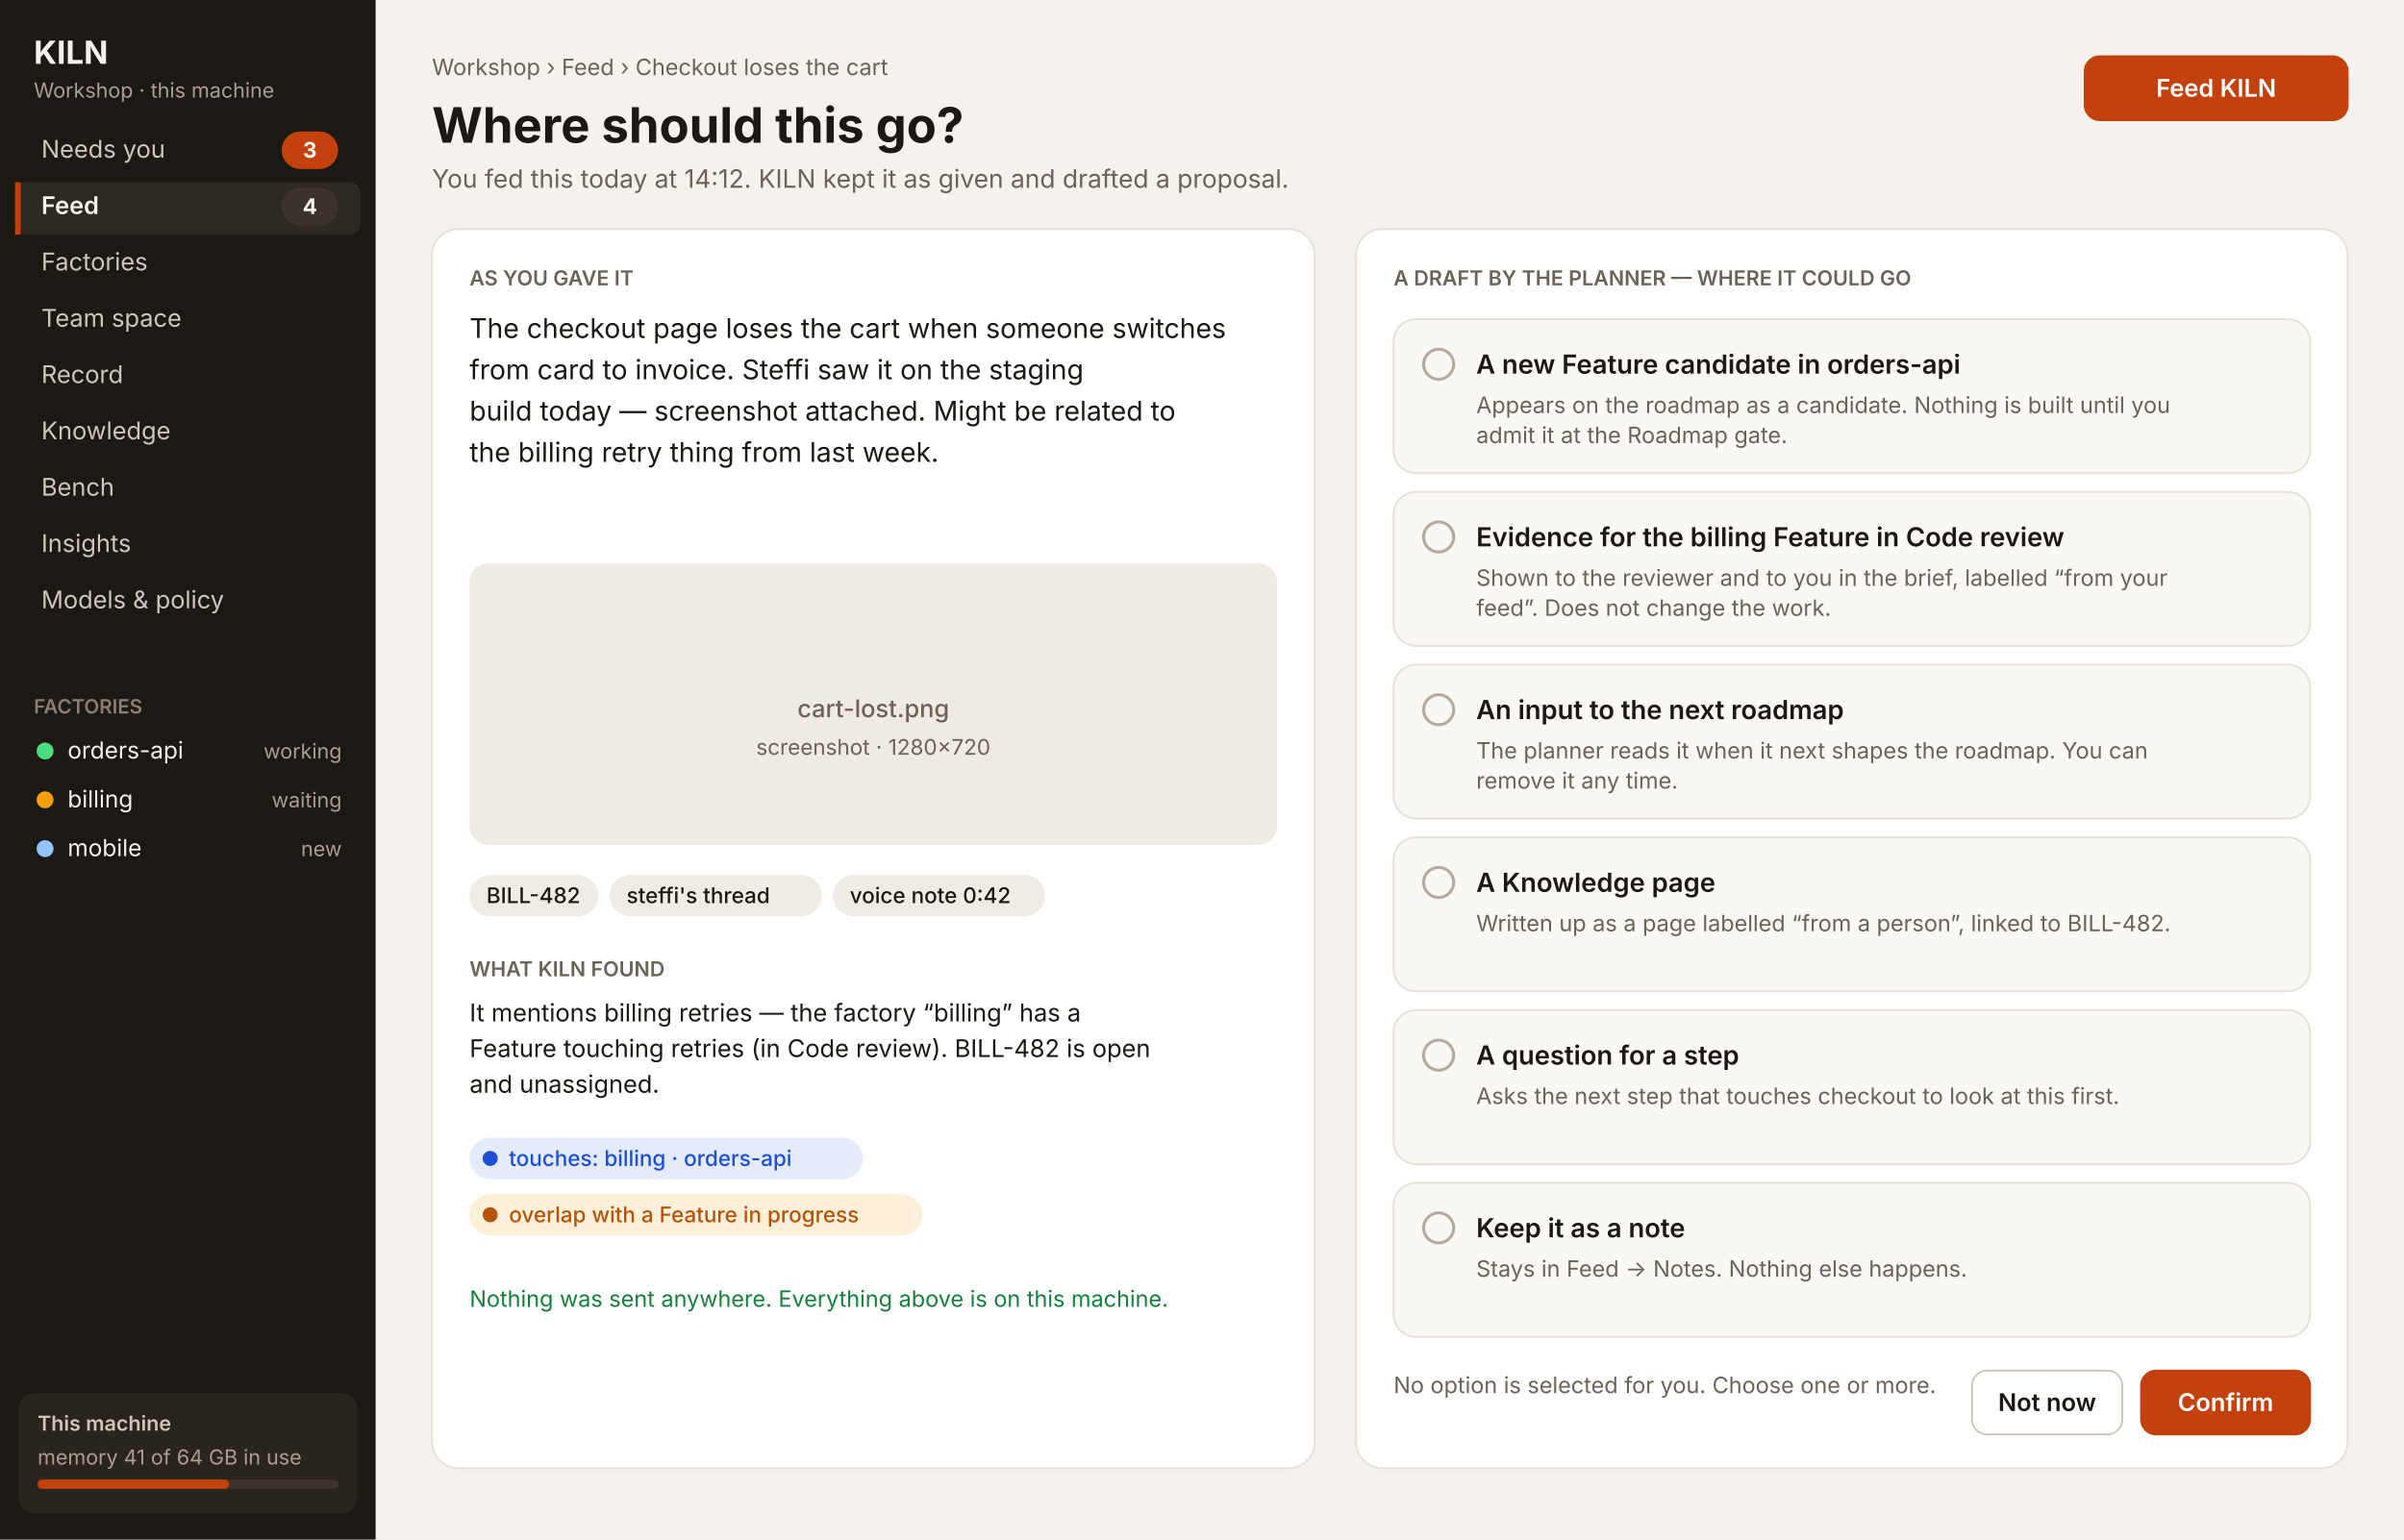
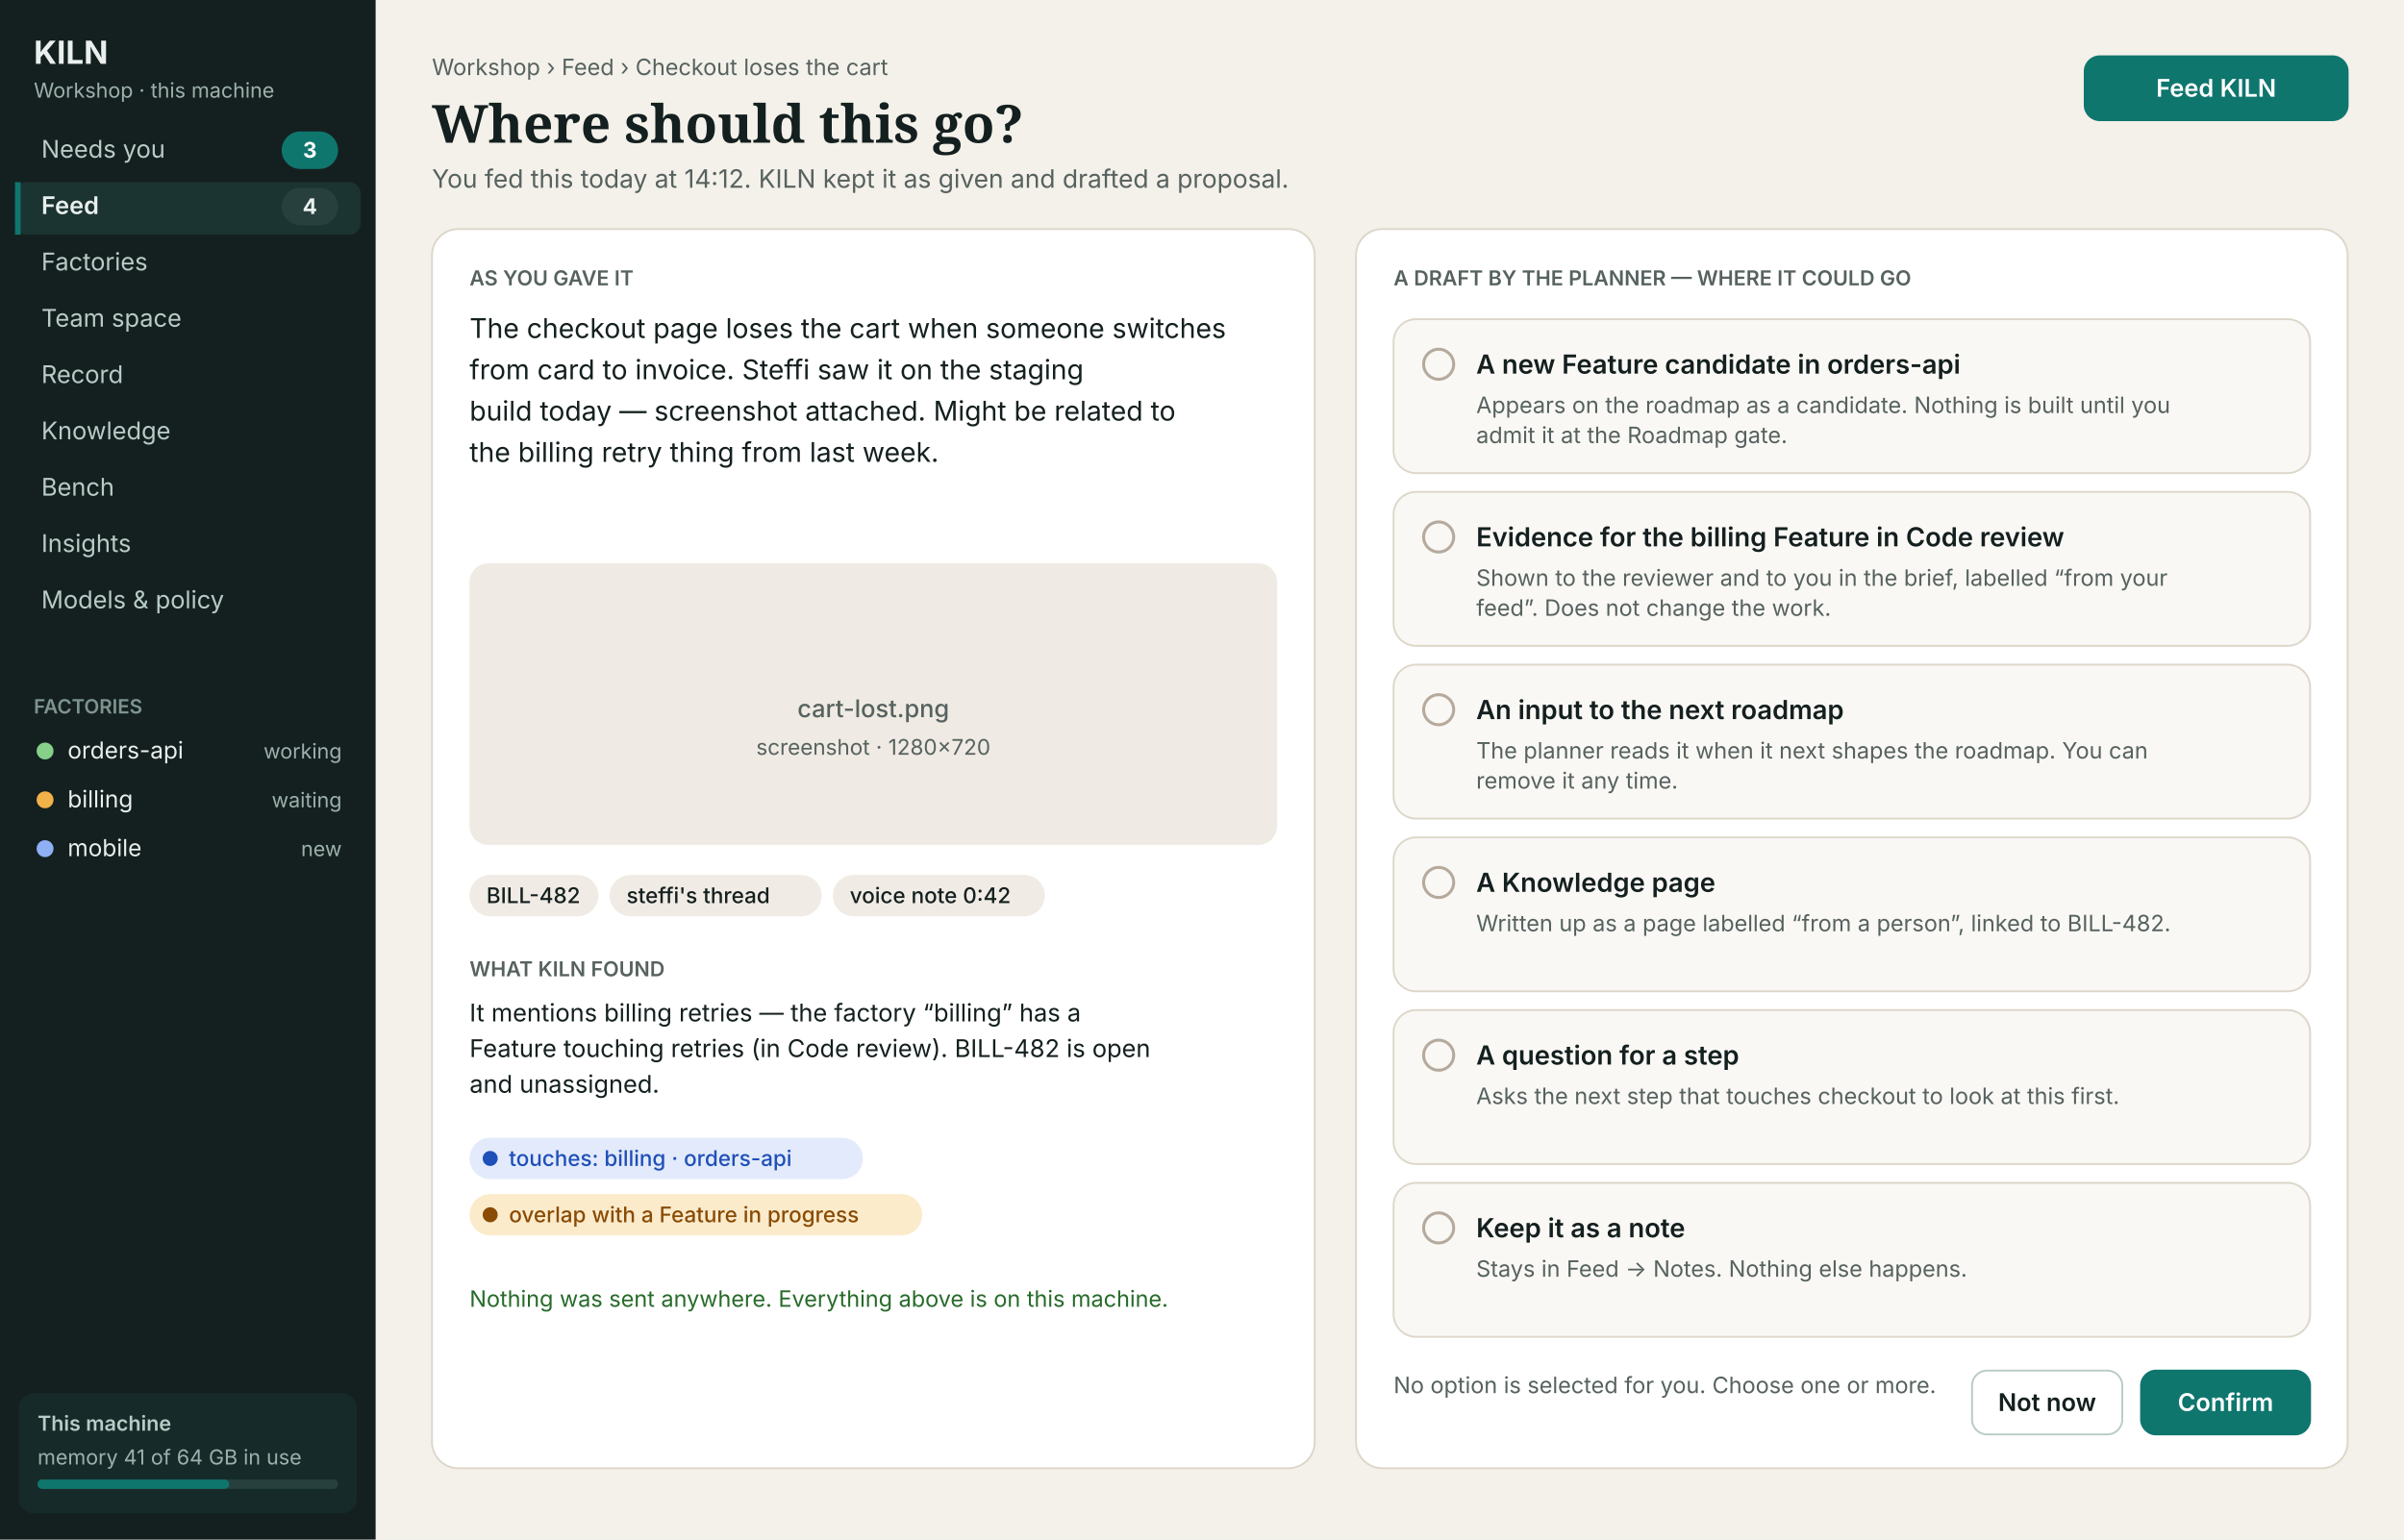
- <svg xmlns="http://www.w3.org/2000/svg" viewBox="0 0 1280 820" font-family="Inter, Helvetica, Arial, sans-serif" role="img" aria-labelledby="t d">
-   <rect width="1280" height="820" fill="#F5F2EE" />
-   <rect x="0" y="0" width="200" height="820" fill="#1C1814" />
-   <text x="18" y="34" font-size="17" font-weight="700" fill="#F5F2EE" text-anchor="start">KILN</text>
-   <text x="18" y="52" font-size="11" font-weight="400" fill="#A99E92" text-anchor="start">Workshop · this machine</text>
-   <text x="22" y="84" font-size="13" font-weight="400" fill="#CFC6BA" text-anchor="start">Needs you</text>
-   <rect x="150" y="70" width="30" height="20" rx="10" fill="#C2410C" stroke="none" stroke-width="0" />
+ <svg xmlns="http://www.w3.org/2000/svg" viewBox="0 0 1280 820" font-family="Inter, system-ui, Helvetica, Arial, sans-serif" role="img" aria-labelledby="t d">
+   <rect width="1280" height="820" fill="#F4F1EA" />
+   <rect x="0" y="0" width="200" height="820" fill="#14201F" />
+   <text x="18" y="34" font-size="17" font-weight="700" fill="#E9EFEC" text-anchor="start">KILN</text>
+   <text x="18" y="52" font-size="11" font-weight="400" fill="#9DB1AC" text-anchor="start">Workshop · this machine</text>
+   <text x="22" y="84" font-size="13" font-weight="400" fill="#B9CBC6" text-anchor="start">Needs you</text>
+   <rect x="150" y="70" width="30" height="20" rx="10" fill="#0F766E" stroke="none" stroke-width="0" />
  <text x="165" y="84" font-size="11.5" font-weight="700" fill="#FFFFFF" text-anchor="middle">3</text>
-   <rect x="8" y="97" width="184" height="28" rx="6" fill="#2E2822" />
-   <rect x="8" y="97" width="3" height="28" fill="#C2410C" />
-   <text x="22" y="114" font-size="13" font-weight="600" fill="#F5F2EE" text-anchor="start">Feed</text>
-   <rect x="150" y="100" width="30" height="20" rx="10" fill="#3A332C" stroke="none" stroke-width="0" />
-   <text x="165" y="114" font-size="11.5" font-weight="700" fill="#F5F2EE" text-anchor="middle">4</text>
-   <text x="22" y="144" font-size="13" font-weight="400" fill="#CFC6BA" text-anchor="start">Factories</text>
-   <text x="22" y="174" font-size="13" font-weight="400" fill="#CFC6BA" text-anchor="start">Team space</text>
-   <text x="22" y="204" font-size="13" font-weight="400" fill="#CFC6BA" text-anchor="start">Record</text>
-   <text x="22" y="234" font-size="13" font-weight="400" fill="#CFC6BA" text-anchor="start">Knowledge</text>
-   <text x="22" y="264" font-size="13" font-weight="400" fill="#CFC6BA" text-anchor="start">Bench</text>
-   <text x="22" y="294" font-size="13" font-weight="400" fill="#CFC6BA" text-anchor="start">Insights</text>
-   <text x="22" y="324" font-size="13" font-weight="400" fill="#CFC6BA" text-anchor="start">Models &amp; policy</text>
-   <text x="18" y="380" font-size="10.5" font-weight="600" fill="#8A7F73" text-anchor="start">FACTORIES</text>
-   <circle cx="24" cy="400" r="4.5" fill="#4ADE80" />
-   <text x="36" y="404" font-size="12.5" font-weight="400" fill="#F5F2EE" text-anchor="start">orders-api</text>
-   <text x="182" y="404" font-size="11" font-weight="400" fill="#A99E92" text-anchor="end">working</text>
-   <circle cx="24" cy="426" r="4.5" fill="#F59E0B" />
-   <text x="36" y="430" font-size="12.5" font-weight="400" fill="#F5F2EE" text-anchor="start">billing</text>
-   <text x="182" y="430" font-size="11" font-weight="400" fill="#A99E92" text-anchor="end">waiting</text>
-   <circle cx="24" cy="452" r="4.5" fill="#93C5FD" />
-   <text x="36" y="456" font-size="12.5" font-weight="400" fill="#F5F2EE" text-anchor="start">mobile</text>
-   <text x="182" y="456" font-size="11" font-weight="400" fill="#A99E92" text-anchor="end">new</text>
-   <rect x="10" y="742" width="180" height="64" rx="8" fill="#2A241F" stroke="none" stroke-width="0" />
-   <text x="20" y="762" font-size="11" font-weight="600" fill="#CFC6BA" text-anchor="start">This machine</text>
-   <text x="20" y="780" font-size="11" font-weight="400" fill="#A99E92" text-anchor="start">memory 41 of 64 GB in use</text>
-   <rect x="20" y="788" width="160" height="5" rx="2.5" fill="#3A332C" />
-   <rect x="20" y="788" width="102" height="5" rx="2.5" fill="#C2410C" />
-   <text x="230" y="40" font-size="12" font-weight="400" fill="#6B6258" text-anchor="start">Workshop › Feed › Checkout loses the cart</text>
-   <text x="230" y="76" font-size="26" font-weight="700" fill="#1C1814" text-anchor="start">Where should this go?</text>
-   <text x="230" y="100" font-size="13.5" font-weight="400" fill="#6B6258" text-anchor="start">You fed this today at 14:12. KILN kept it as given and drafted a proposal.</text>
-   <rect x="1110" y="30" width="140" height="34" rx="8" fill="#C2410C" stroke="#C2410C" stroke-width="1" />
+   <rect x="8" y="97" width="184" height="28" rx="6" fill="#1B3331" />
+   <rect x="8" y="97" width="3" height="28" fill="#0F766E" />
+   <text x="22" y="114" font-size="13" font-weight="600" fill="#E9EFEC" text-anchor="start">Feed</text>
+   <rect x="150" y="100" width="30" height="20" rx="10" fill="#27403D" stroke="none" stroke-width="0" />
+   <text x="165" y="114" font-size="11.5" font-weight="700" fill="#E9EFEC" text-anchor="middle">4</text>
+   <text x="22" y="144" font-size="13" font-weight="400" fill="#B9CBC6" text-anchor="start">Factories</text>
+   <text x="22" y="174" font-size="13" font-weight="400" fill="#B9CBC6" text-anchor="start">Team space</text>
+   <text x="22" y="204" font-size="13" font-weight="400" fill="#B9CBC6" text-anchor="start">Record</text>
+   <text x="22" y="234" font-size="13" font-weight="400" fill="#B9CBC6" text-anchor="start">Knowledge</text>
+   <text x="22" y="264" font-size="13" font-weight="400" fill="#B9CBC6" text-anchor="start">Bench</text>
+   <text x="22" y="294" font-size="13" font-weight="400" fill="#B9CBC6" text-anchor="start">Insights</text>
+   <text x="22" y="324" font-size="13" font-weight="400" fill="#B9CBC6" text-anchor="start">Models &amp; policy</text>
+   <text x="18" y="380" font-size="10.5" font-weight="600" fill="#7E948F" text-anchor="start">FACTORIES</text>
+   <circle cx="24" cy="400" r="4.5" fill="#86D08A" />
+   <text x="36" y="404" font-size="12.5" font-weight="400" fill="#E9EFEC" text-anchor="start">orders-api</text>
+   <text x="182" y="404" font-size="11" font-weight="400" fill="#9DB1AC" text-anchor="end">working</text>
+   <circle cx="24" cy="426" r="4.5" fill="#F2B24A" />
+   <text x="36" y="430" font-size="12.5" font-weight="400" fill="#E9EFEC" text-anchor="start">billing</text>
+   <text x="182" y="430" font-size="11" font-weight="400" fill="#9DB1AC" text-anchor="end">waiting</text>
+   <circle cx="24" cy="452" r="4.5" fill="#8FB0F5" />
+   <text x="36" y="456" font-size="12.5" font-weight="400" fill="#E9EFEC" text-anchor="start">mobile</text>
+   <text x="182" y="456" font-size="11" font-weight="400" fill="#9DB1AC" text-anchor="end">new</text>
+   <rect x="10" y="742" width="180" height="64" rx="8" fill="#162B29" stroke="none" stroke-width="0" />
+   <text x="20" y="762" font-size="11" font-weight="600" fill="#B9CBC6" text-anchor="start">This machine</text>
+   <text x="20" y="780" font-size="11" font-weight="400" fill="#9DB1AC" text-anchor="start">memory 41 of 64 GB in use</text>
+   <rect x="20" y="788" width="160" height="5" rx="2.5" fill="#27403D" />
+   <rect x="20" y="788" width="102" height="5" rx="2.5" fill="#0F766E" />
+   <text x="230" y="40" font-size="12" font-weight="400" fill="#56625F" text-anchor="start">Workshop › Feed › Checkout loses the cart</text>
+   <text x="230" y="76" font-size="28" font-weight="700" fill="#14201F" font-family="Charter, Bitstream Charter, Iowan Old Style, Georgia, serif">Where should this go?</text>
+   <text x="230" y="100" font-size="13.5" font-weight="400" fill="#56625F" text-anchor="start">You fed this today at 14:12. KILN kept it as given and drafted a proposal.</text>
+   <rect x="1110" y="30" width="140" height="34" rx="8" fill="#0F766E" stroke="#0F766E" stroke-width="1" />
  <text x="1180.0" y="51.5" font-size="13" font-weight="600" fill="#FFFFFF" text-anchor="middle">Feed KILN</text>
-   <rect x="230" y="122" width="470" height="660" rx="14" fill="#FFFFFF" stroke="#E6E0D8" stroke-width="1" />
-   <text x="250" y="152" font-size="11" font-weight="600" fill="#6B6258" text-anchor="start">AS YOU GAVE IT</text>
-   <text x="250" y="180" font-size="14.5" font-weight="400" fill="#1C1814" text-anchor="start">The checkout page loses the cart when someone switches</text>
-   <text x="250" y="202" font-size="14.5" font-weight="400" fill="#1C1814" text-anchor="start">from card to invoice. Steffi saw it on the staging</text>
-   <text x="250" y="224" font-size="14.5" font-weight="400" fill="#1C1814" text-anchor="start">build today — screenshot attached. Might be related to</text>
-   <text x="250" y="246" font-size="14.5" font-weight="400" fill="#1C1814" text-anchor="start">the billing retry thing from last week.</text>
+   <rect x="230" y="122" width="470" height="660" rx="14" fill="#FFFFFF" stroke="#DDD7CA" stroke-width="1" />
+   <text x="250" y="152" font-size="11" font-weight="600" fill="#56625F" text-anchor="start">AS YOU GAVE IT</text>
+   <text x="250" y="180" font-size="14.5" font-weight="400" fill="#14201F" text-anchor="start">The checkout page loses the cart when someone switches</text>
+   <text x="250" y="202" font-size="14.5" font-weight="400" fill="#14201F" text-anchor="start">from card to invoice. Steffi saw it on the staging</text>
+   <text x="250" y="224" font-size="14.5" font-weight="400" fill="#14201F" text-anchor="start">build today — screenshot attached. Might be related to</text>
+   <text x="250" y="246" font-size="14.5" font-weight="400" fill="#14201F" text-anchor="start">the billing retry thing from last week.</text>
  <rect x="250" y="300" width="430" height="150" rx="10" fill="#EFEAE3" stroke="none" stroke-width="0" />
-   <text x="465" y="382" font-size="13" font-weight="500" fill="#6B6258" text-anchor="middle">cart-lost.png</text>
-   <text x="465" y="402" font-size="11.5" font-weight="400" fill="#6B6258" text-anchor="middle">screenshot · 1280×720</text>
+   <text x="465" y="382" font-size="13" font-weight="500" fill="#56625F" text-anchor="middle">cart-lost.png</text>
+   <text x="465" y="402" font-size="11.5" font-weight="400" fill="#56625F" text-anchor="middle">screenshot · 1280×720</text>
  <rect x="250" y="466" width="68.6" height="22" rx="11" fill="#F0EBE4" stroke="none" stroke-width="0" />
-   <text x="259" y="481" font-size="11.5" font-weight="500" fill="#1C1814" text-anchor="start">BILL-482</text>
+   <text x="259" y="481" font-size="11.5" font-weight="500" fill="#14201F" text-anchor="start">BILL-482</text>
  <rect x="324.6" y="466" width="112.875" height="22" rx="11" fill="#F0EBE4" stroke="none" stroke-width="0" />
-   <text x="333.6" y="481" font-size="11.5" font-weight="500" fill="#1C1814" text-anchor="start">steffi's thread</text>
+   <text x="333.6" y="481" font-size="11.5" font-weight="500" fill="#14201F" text-anchor="start">steffi's thread</text>
  <rect x="443.475" y="466" width="112.875" height="22" rx="11" fill="#F0EBE4" stroke="none" stroke-width="0" />
-   <text x="452.475" y="481" font-size="11.5" font-weight="500" fill="#1C1814" text-anchor="start">voice note 0:42</text>
-   <text x="250" y="520" font-size="11" font-weight="600" fill="#6B6258" text-anchor="start">WHAT KILN FOUND</text>
-   <text x="250" y="544" font-size="13" font-weight="400" fill="#1C1814" text-anchor="start">It mentions billing retries — the factory “billing” has a</text>
-   <text x="250" y="563" font-size="13" font-weight="400" fill="#1C1814" text-anchor="start">Feature touching retries (in Code review). BILL-482 is open</text>
-   <text x="250" y="582" font-size="13" font-weight="400" fill="#1C1814" text-anchor="start">and unassigned.</text>
-   <rect x="250" y="606" width="209.425" height="22" rx="11" fill="#E3EBFC" stroke="none" stroke-width="0" />
-   <circle cx="261" cy="617" r="4" fill="#1D4ED8" />
-   <text x="271" y="621" font-size="11.5" font-weight="500" fill="#1D4ED8" text-anchor="start">touches: billing · orders-api</text>
-   <rect x="250" y="636" width="241.05" height="22" rx="11" fill="#FDF0D9" stroke="none" stroke-width="0" />
-   <circle cx="261" cy="647" r="4" fill="#B45309" />
-   <text x="271" y="651" font-size="11.5" font-weight="500" fill="#B45309" text-anchor="start">overlap with a Feature in progress</text>
-   <text x="250" y="696" font-size="12" font-weight="400" fill="#15803D" text-anchor="start">Nothing was sent anywhere. Everything above is on this machine.</text>
-   <rect x="722" y="122" width="528" height="660" rx="14" fill="#FFFFFF" stroke="#E6E0D8" stroke-width="1" />
-   <text x="742" y="152" font-size="11" font-weight="600" fill="#6B6258" text-anchor="start">A DRAFT BY THE PLANNER — WHERE IT COULD GO</text>
-   <rect x="742" y="170" width="488" height="82" rx="12" fill="#FAF8F5" stroke="#E6E0D8" stroke-width="1" />
+   <text x="452.475" y="481" font-size="11.5" font-weight="500" fill="#14201F" text-anchor="start">voice note 0:42</text>
+   <text x="250" y="520" font-size="11" font-weight="600" fill="#56625F" text-anchor="start">WHAT KILN FOUND</text>
+   <text x="250" y="544" font-size="13" font-weight="400" fill="#14201F" text-anchor="start">It mentions billing retries — the factory “billing” has a</text>
+   <text x="250" y="563" font-size="13" font-weight="400" fill="#14201F" text-anchor="start">Feature touching retries (in Code review). BILL-482 is open</text>
+   <text x="250" y="582" font-size="13" font-weight="400" fill="#14201F" text-anchor="start">and unassigned.</text>
+   <rect x="250" y="606" width="209.425" height="22" rx="11" fill="#E2EAFB" stroke="none" stroke-width="0" />
+   <circle cx="261" cy="617" r="4" fill="#1F4FB8" />
+   <text x="271" y="621" font-size="11.5" font-weight="500" fill="#1F4FB8" text-anchor="start">touches: billing · orders-api</text>
+   <rect x="250" y="636" width="241.05" height="22" rx="11" fill="#FBEBCB" stroke="none" stroke-width="0" />
+   <circle cx="261" cy="647" r="4" fill="#8A4B04" />
+   <text x="271" y="651" font-size="11.5" font-weight="500" fill="#8A4B04" text-anchor="start">overlap with a Feature in progress</text>
+   <text x="250" y="696" font-size="12" font-weight="400" fill="#276B2A" text-anchor="start">Nothing was sent anywhere. Everything above is on this machine.</text>
+   <rect x="722" y="122" width="528" height="660" rx="14" fill="#FFFFFF" stroke="#DDD7CA" stroke-width="1" />
+   <text x="742" y="152" font-size="11" font-weight="600" fill="#56625F" text-anchor="start">A DRAFT BY THE PLANNER — WHERE IT COULD GO</text>
+   <rect x="742" y="170" width="488" height="82" rx="12" fill="#FAF8F5" stroke="#DDD7CA" stroke-width="1" />
  <circle cx="766" cy="194" r="8" fill="none" stroke="#B5AA9C" stroke-width="1.6" />
-   <text x="786" y="199" font-size="14" font-weight="600" fill="#1C1814" text-anchor="start">A new Feature candidate in orders-api</text>
-   <text x="786" y="220" font-size="12" font-weight="400" fill="#6B6258" text-anchor="start">Appears on the roadmap as a candidate. Nothing is built until you</text>
-   <text x="786" y="236" font-size="12" font-weight="400" fill="#6B6258" text-anchor="start">admit it at the Roadmap gate.</text>
-   <rect x="742" y="262" width="488" height="82" rx="12" fill="#FAF8F5" stroke="#E6E0D8" stroke-width="1" />
+   <text x="786" y="199" font-size="14" font-weight="600" fill="#14201F" text-anchor="start">A new Feature candidate in orders-api</text>
+   <text x="786" y="220" font-size="12" font-weight="400" fill="#56625F" text-anchor="start">Appears on the roadmap as a candidate. Nothing is built until you</text>
+   <text x="786" y="236" font-size="12" font-weight="400" fill="#56625F" text-anchor="start">admit it at the Roadmap gate.</text>
+   <rect x="742" y="262" width="488" height="82" rx="12" fill="#FAF8F5" stroke="#DDD7CA" stroke-width="1" />
  <circle cx="766" cy="286" r="8" fill="none" stroke="#B5AA9C" stroke-width="1.6" />
-   <text x="786" y="291" font-size="14" font-weight="600" fill="#1C1814" text-anchor="start">Evidence for the billing Feature in Code review</text>
-   <text x="786" y="312" font-size="12" font-weight="400" fill="#6B6258" text-anchor="start">Shown to the reviewer and to you in the brief, labelled “from your</text>
-   <text x="786" y="328" font-size="12" font-weight="400" fill="#6B6258" text-anchor="start">feed”. Does not change the work.</text>
-   <rect x="742" y="354" width="488" height="82" rx="12" fill="#FAF8F5" stroke="#E6E0D8" stroke-width="1" />
+   <text x="786" y="291" font-size="14" font-weight="600" fill="#14201F" text-anchor="start">Evidence for the billing Feature in Code review</text>
+   <text x="786" y="312" font-size="12" font-weight="400" fill="#56625F" text-anchor="start">Shown to the reviewer and to you in the brief, labelled “from your</text>
+   <text x="786" y="328" font-size="12" font-weight="400" fill="#56625F" text-anchor="start">feed”. Does not change the work.</text>
+   <rect x="742" y="354" width="488" height="82" rx="12" fill="#FAF8F5" stroke="#DDD7CA" stroke-width="1" />
  <circle cx="766" cy="378" r="8" fill="none" stroke="#B5AA9C" stroke-width="1.6" />
-   <text x="786" y="383" font-size="14" font-weight="600" fill="#1C1814" text-anchor="start">An input to the next roadmap</text>
-   <text x="786" y="404" font-size="12" font-weight="400" fill="#6B6258" text-anchor="start">The planner reads it when it next shapes the roadmap. You can</text>
-   <text x="786" y="420" font-size="12" font-weight="400" fill="#6B6258" text-anchor="start">remove it any time.</text>
-   <rect x="742" y="446" width="488" height="82" rx="12" fill="#FAF8F5" stroke="#E6E0D8" stroke-width="1" />
+   <text x="786" y="383" font-size="14" font-weight="600" fill="#14201F" text-anchor="start">An input to the next roadmap</text>
+   <text x="786" y="404" font-size="12" font-weight="400" fill="#56625F" text-anchor="start">The planner reads it when it next shapes the roadmap. You can</text>
+   <text x="786" y="420" font-size="12" font-weight="400" fill="#56625F" text-anchor="start">remove it any time.</text>
+   <rect x="742" y="446" width="488" height="82" rx="12" fill="#FAF8F5" stroke="#DDD7CA" stroke-width="1" />
  <circle cx="766" cy="470" r="8" fill="none" stroke="#B5AA9C" stroke-width="1.6" />
-   <text x="786" y="475" font-size="14" font-weight="600" fill="#1C1814" text-anchor="start">A Knowledge page</text>
-   <text x="786" y="496" font-size="12" font-weight="400" fill="#6B6258" text-anchor="start">Written up as a page labelled “from a person”, linked to BILL-482.</text>
-   <rect x="742" y="538" width="488" height="82" rx="12" fill="#FAF8F5" stroke="#E6E0D8" stroke-width="1" />
+   <text x="786" y="475" font-size="14" font-weight="600" fill="#14201F" text-anchor="start">A Knowledge page</text>
+   <text x="786" y="496" font-size="12" font-weight="400" fill="#56625F" text-anchor="start">Written up as a page labelled “from a person”, linked to BILL-482.</text>
+   <rect x="742" y="538" width="488" height="82" rx="12" fill="#FAF8F5" stroke="#DDD7CA" stroke-width="1" />
  <circle cx="766" cy="562" r="8" fill="none" stroke="#B5AA9C" stroke-width="1.6" />
-   <text x="786" y="567" font-size="14" font-weight="600" fill="#1C1814" text-anchor="start">A question for a step</text>
-   <text x="786" y="588" font-size="12" font-weight="400" fill="#6B6258" text-anchor="start">Asks the next step that touches checkout to look at this first.</text>
-   <rect x="742" y="630" width="488" height="82" rx="12" fill="#FAF8F5" stroke="#E6E0D8" stroke-width="1" />
+   <text x="786" y="567" font-size="14" font-weight="600" fill="#14201F" text-anchor="start">A question for a step</text>
+   <text x="786" y="588" font-size="12" font-weight="400" fill="#56625F" text-anchor="start">Asks the next step that touches checkout to look at this first.</text>
+   <rect x="742" y="630" width="488" height="82" rx="12" fill="#FAF8F5" stroke="#DDD7CA" stroke-width="1" />
  <circle cx="766" cy="654" r="8" fill="none" stroke="#B5AA9C" stroke-width="1.6" />
-   <text x="786" y="659" font-size="14" font-weight="600" fill="#1C1814" text-anchor="start">Keep it as a note</text>
-   <text x="786" y="680" font-size="12" font-weight="400" fill="#6B6258" text-anchor="start">Stays in Feed → Notes. Nothing else happens.</text>
-   <text x="742" y="742" font-size="12" font-weight="400" fill="#6B6258" text-anchor="start">No option is selected for you. Choose one or more.</text>
-   <rect x="1050" y="730" width="80" height="34" rx="8" fill="#FFFFFF" stroke="#CFC6BA" stroke-width="1" />
-   <text x="1090.0" y="751.5" font-size="13" font-weight="600" fill="#1C1814" text-anchor="middle">Not now</text>
-   <rect x="1140" y="730" width="90" height="34" rx="8" fill="#C2410C" stroke="#C2410C" stroke-width="1" />
+   <text x="786" y="659" font-size="14" font-weight="600" fill="#14201F" text-anchor="start">Keep it as a note</text>
+   <text x="786" y="680" font-size="12" font-weight="400" fill="#56625F" text-anchor="start">Stays in Feed → Notes. Nothing else happens.</text>
+   <text x="742" y="742" font-size="12" font-weight="400" fill="#56625F" text-anchor="start">No option is selected for you. Choose one or more.</text>
+   <rect x="1050" y="730" width="80" height="34" rx="8" fill="#FFFFFF" stroke="#B9CBC6" stroke-width="1" />
+   <text x="1090.0" y="751.5" font-size="13" font-weight="600" fill="#14201F" text-anchor="middle">Not now</text>
+   <rect x="1140" y="730" width="90" height="34" rx="8" fill="#0F766E" stroke="#0F766E" stroke-width="1" />
  <text x="1185.0" y="751.5" font-size="13" font-weight="600" fill="#FFFFFF" text-anchor="middle">Confirm</text>
</svg>
